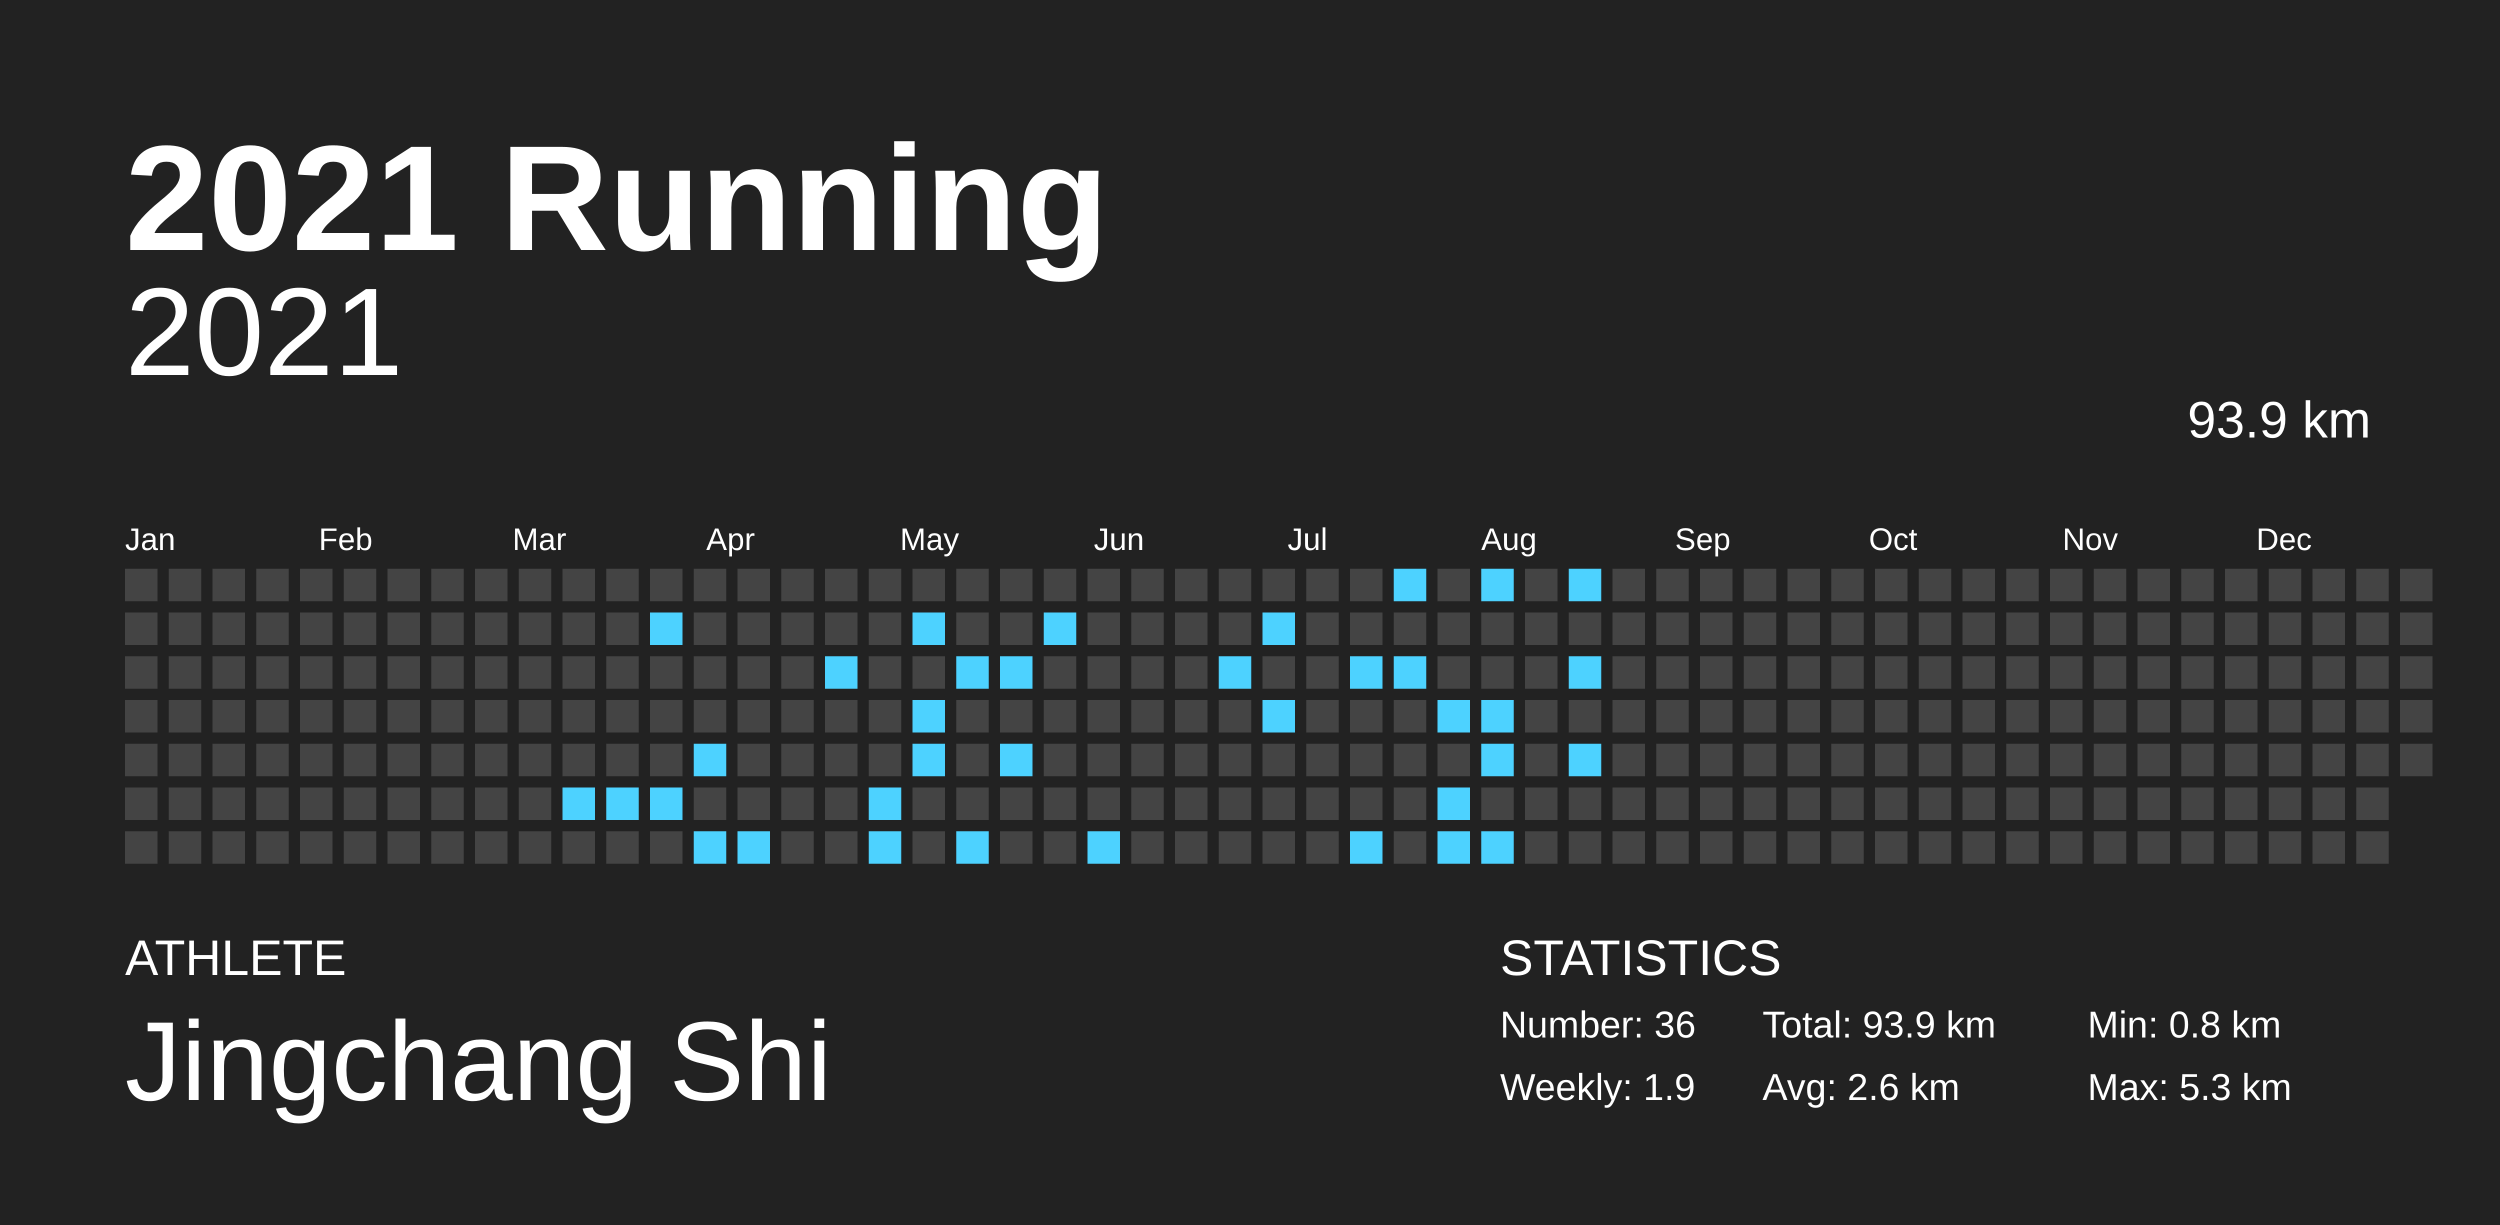
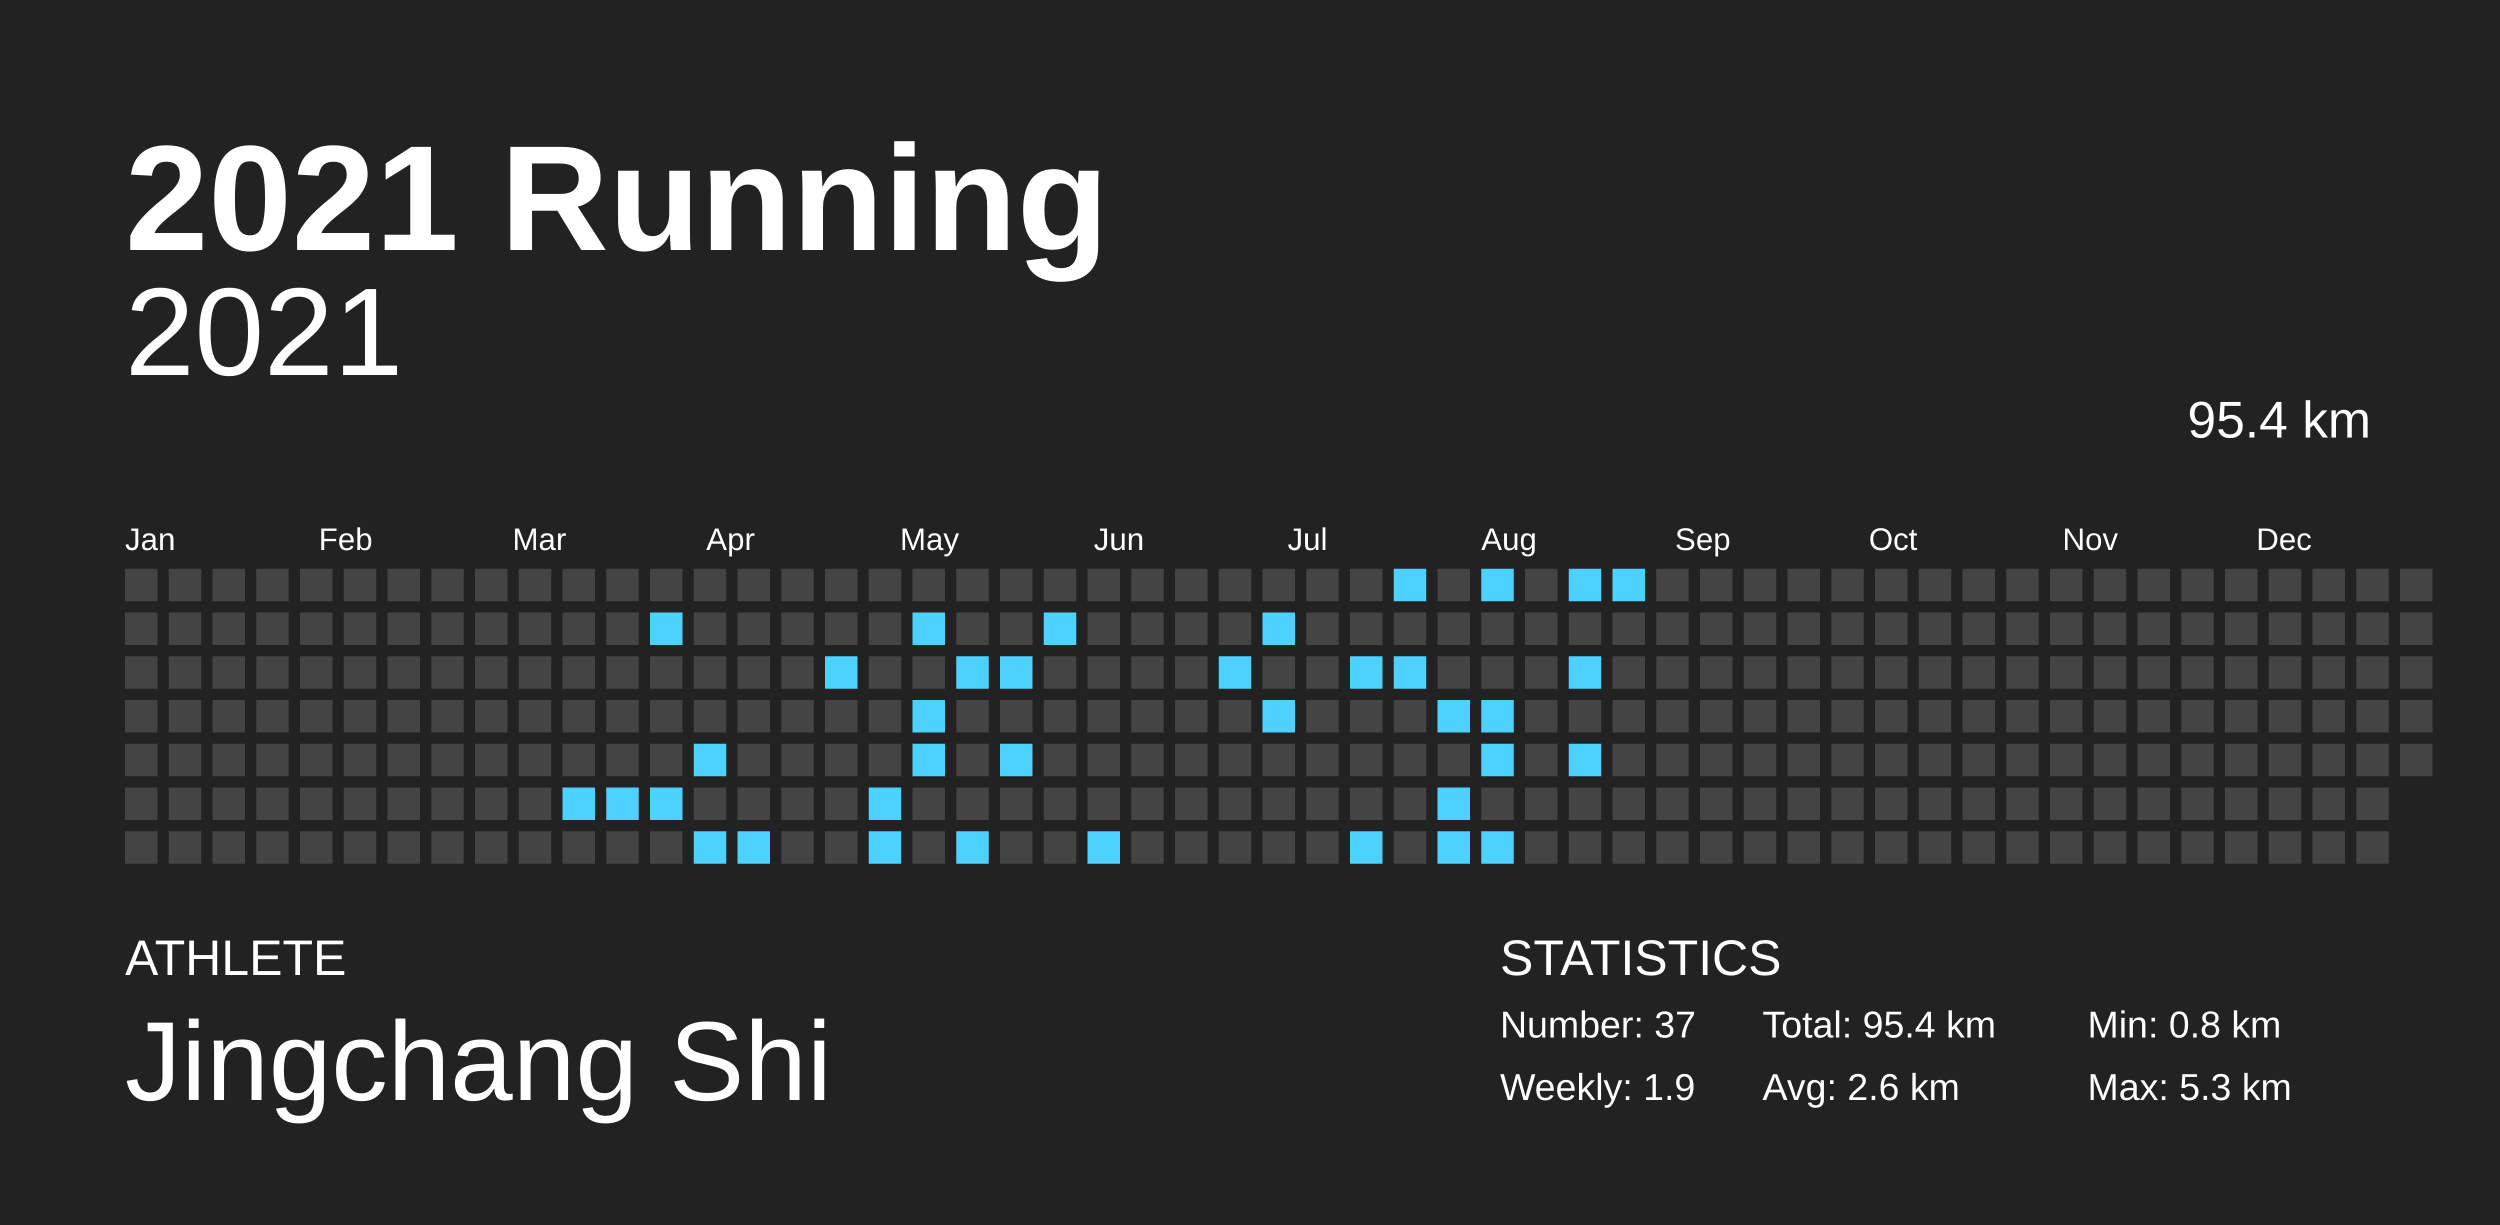
<svg xmlns="http://www.w3.org/2000/svg" baseProfile="full" height="98mm" version="1.1" viewBox="0,0,200,98" width="200mm">
  <defs />
  <rect fill="#222222" height="98" width="200" x="0" y="0" />
  <text fill="#FFFFFF" style="font-size:12px; font-family:Arial; font-weight:bold;" x="10" y="20">2021 Running</text>
  <text fill="#FFFFFF" style="font-size:4px; font-family:Arial" x="10" y="78">ATHLETE</text>
  <text fill="#FFFFFF" style="font-size:9px; font-family:Arial" x="10" y="88">Jingchang Shi</text>
  <text fill="#FFFFFF" style="font-size:4px; font-family:Arial" x="120" y="78">STATISTICS</text>
-   <text fill="#FFFFFF" style="font-size:3px; font-family:Arial" x="120" y="83">Number: 36</text>
+   <text fill="#FFFFFF" style="font-size:3px; font-family:Arial" x="120" y="83">Number: 37</text>
  <text fill="#FFFFFF" style="font-size:3px; font-family:Arial" x="120" y="88">Weekly: 1.9</text>
-   <text fill="#FFFFFF" style="font-size:3px; font-family:Arial" x="141" y="83">Total: 93.9 km</text>
+   <text fill="#FFFFFF" style="font-size:3px; font-family:Arial" x="141" y="83">Total: 95.4 km</text>
  <text fill="#FFFFFF" style="font-size:3px; font-family:Arial" x="141" y="88">Avg: 2.6 km</text>
  <text fill="#FFFFFF" style="font-size:3px; font-family:Arial" x="167" y="83">Min: 0.8 km</text>
  <text fill="#FFFFFF" style="font-size:3px; font-family:Arial" x="167" y="88">Max: 5.3 km</text>
  <text alignment-baseline="hanging" fill="#FFFFFF" style="font-size:10.0px; font-family:Arial;" x="10" y="30">2021</text>
-   <text alignment-baseline="hanging" fill="#FFFFFF" style="font-size:4.125px; font-family:Arial;" x="175" y="35">93.9 km</text>
+   <text alignment-baseline="hanging" fill="#FFFFFF" style="font-size:4.125px; font-family:Arial;" x="175" y="35">95.4 km</text>
  <text fill="#FFFFFF" style="font-size:2.5px; font-family:Arial" x="10.0" y="44">Jan</text>
  <text fill="#FFFFFF" style="font-size:2.5px; font-family:Arial" x="25.5" y="44">Feb</text>
  <text fill="#FFFFFF" style="font-size:2.5px; font-family:Arial" x="41.0" y="44">Mar</text>
  <text fill="#FFFFFF" style="font-size:2.5px; font-family:Arial" x="56.5" y="44">Apr</text>
  <text fill="#FFFFFF" style="font-size:2.5px; font-family:Arial" x="72.0" y="44">May</text>
  <text fill="#FFFFFF" style="font-size:2.5px; font-family:Arial" x="87.5" y="44">Jun</text>
  <text fill="#FFFFFF" style="font-size:2.5px; font-family:Arial" x="103.0" y="44">Jul</text>
  <text fill="#FFFFFF" style="font-size:2.5px; font-family:Arial" x="118.5" y="44">Aug</text>
  <text fill="#FFFFFF" style="font-size:2.5px; font-family:Arial" x="134.0" y="44">Sep</text>
  <text fill="#FFFFFF" style="font-size:2.5px; font-family:Arial" x="149.5" y="44">Oct</text>
  <text fill="#FFFFFF" style="font-size:2.5px; font-family:Arial" x="165.0" y="44">Nov</text>
  <text fill="#FFFFFF" style="font-size:2.5px; font-family:Arial" x="180.5" y="44">Dec</text>
  <rect fill="#444444" height="2.6" width="2.6" x="10.0" y="45.5" />
  <rect fill="#444444" height="2.6" width="2.6" x="10.0" y="49.0" />
  <rect fill="#444444" height="2.6" width="2.6" x="10.0" y="52.5" />
  <rect fill="#444444" height="2.6" width="2.6" x="10.0" y="56.0" />
  <rect fill="#444444" height="2.6" width="2.6" x="10.0" y="59.5" />
  <rect fill="#444444" height="2.6" width="2.6" x="10.0" y="63.0" />
  <rect fill="#444444" height="2.6" width="2.6" x="10.0" y="66.5" />
  <rect fill="#444444" height="2.6" width="2.6" x="13.5" y="45.5" />
  <rect fill="#444444" height="2.6" width="2.6" x="13.5" y="49.0" />
  <rect fill="#444444" height="2.6" width="2.6" x="13.5" y="52.5" />
  <rect fill="#444444" height="2.6" width="2.6" x="13.5" y="56.0" />
  <rect fill="#444444" height="2.6" width="2.6" x="13.5" y="59.5" />
  <rect fill="#444444" height="2.6" width="2.6" x="13.5" y="63.0" />
  <rect fill="#444444" height="2.6" width="2.6" x="13.5" y="66.5" />
  <rect fill="#444444" height="2.6" width="2.6" x="17.0" y="45.5" />
  <rect fill="#444444" height="2.6" width="2.6" x="17.0" y="49.0" />
  <rect fill="#444444" height="2.6" width="2.6" x="17.0" y="52.5" />
  <rect fill="#444444" height="2.6" width="2.6" x="17.0" y="56.0" />
  <rect fill="#444444" height="2.6" width="2.6" x="17.0" y="59.5" />
  <rect fill="#444444" height="2.6" width="2.6" x="17.0" y="63.0" />
  <rect fill="#444444" height="2.6" width="2.6" x="17.0" y="66.5" />
  <rect fill="#444444" height="2.6" width="2.6" x="20.5" y="45.5" />
  <rect fill="#444444" height="2.6" width="2.6" x="20.5" y="49.0" />
  <rect fill="#444444" height="2.6" width="2.6" x="20.5" y="52.5" />
  <rect fill="#444444" height="2.6" width="2.6" x="20.5" y="56.0" />
  <rect fill="#444444" height="2.6" width="2.6" x="20.5" y="59.5" />
  <rect fill="#444444" height="2.6" width="2.6" x="20.5" y="63.0" />
  <rect fill="#444444" height="2.6" width="2.6" x="20.5" y="66.5" />
  <rect fill="#444444" height="2.6" width="2.6" x="24.0" y="45.5" />
  <rect fill="#444444" height="2.6" width="2.6" x="24.0" y="49.0" />
  <rect fill="#444444" height="2.6" width="2.6" x="24.0" y="52.5" />
  <rect fill="#444444" height="2.6" width="2.6" x="24.0" y="56.0" />
  <rect fill="#444444" height="2.6" width="2.6" x="24.0" y="59.5" />
  <rect fill="#444444" height="2.6" width="2.6" x="24.0" y="63.0" />
  <rect fill="#444444" height="2.6" width="2.6" x="24.0" y="66.5" />
  <rect fill="#444444" height="2.6" width="2.6" x="27.5" y="45.5" />
  <rect fill="#444444" height="2.6" width="2.6" x="27.5" y="49.0" />
  <rect fill="#444444" height="2.6" width="2.6" x="27.5" y="52.5" />
  <rect fill="#444444" height="2.6" width="2.6" x="27.5" y="56.0" />
  <rect fill="#444444" height="2.6" width="2.6" x="27.5" y="59.5" />
  <rect fill="#444444" height="2.6" width="2.6" x="27.5" y="63.0" />
  <rect fill="#444444" height="2.6" width="2.6" x="27.5" y="66.5" />
  <rect fill="#444444" height="2.6" width="2.6" x="31.0" y="45.5" />
  <rect fill="#444444" height="2.6" width="2.6" x="31.0" y="49.0" />
  <rect fill="#444444" height="2.6" width="2.6" x="31.0" y="52.5" />
  <rect fill="#444444" height="2.6" width="2.6" x="31.0" y="56.0" />
  <rect fill="#444444" height="2.6" width="2.6" x="31.0" y="59.5" />
  <rect fill="#444444" height="2.6" width="2.6" x="31.0" y="63.0" />
  <rect fill="#444444" height="2.6" width="2.6" x="31.0" y="66.5" />
  <rect fill="#444444" height="2.6" width="2.6" x="34.5" y="45.5" />
  <rect fill="#444444" height="2.6" width="2.6" x="34.5" y="49.0" />
  <rect fill="#444444" height="2.6" width="2.6" x="34.5" y="52.5" />
  <rect fill="#444444" height="2.6" width="2.6" x="34.5" y="56.0" />
  <rect fill="#444444" height="2.6" width="2.6" x="34.5" y="59.5" />
  <rect fill="#444444" height="2.6" width="2.6" x="34.5" y="63.0" />
  <rect fill="#444444" height="2.6" width="2.6" x="34.5" y="66.5" />
  <rect fill="#444444" height="2.6" width="2.6" x="38.0" y="45.5" />
  <rect fill="#444444" height="2.6" width="2.6" x="38.0" y="49.0" />
  <rect fill="#444444" height="2.6" width="2.6" x="38.0" y="52.5" />
  <rect fill="#444444" height="2.6" width="2.6" x="38.0" y="56.0" />
  <rect fill="#444444" height="2.6" width="2.6" x="38.0" y="59.5" />
  <rect fill="#444444" height="2.6" width="2.6" x="38.0" y="63.0" />
  <rect fill="#444444" height="2.6" width="2.6" x="38.0" y="66.5" />
  <rect fill="#444444" height="2.6" width="2.6" x="41.5" y="45.5" />
  <rect fill="#444444" height="2.6" width="2.6" x="41.5" y="49.0" />
  <rect fill="#444444" height="2.6" width="2.6" x="41.5" y="52.5" />
  <rect fill="#444444" height="2.6" width="2.6" x="41.5" y="56.0" />
  <rect fill="#444444" height="2.6" width="2.6" x="41.5" y="59.5" />
  <rect fill="#444444" height="2.6" width="2.6" x="41.5" y="63.0" />
  <rect fill="#444444" height="2.6" width="2.6" x="41.5" y="66.5" />
  <rect fill="#444444" height="2.6" width="2.6" x="45.0" y="45.5" />
  <rect fill="#444444" height="2.6" width="2.6" x="45.0" y="49.0" />
  <rect fill="#444444" height="2.6" width="2.6" x="45.0" y="52.5" />
  <rect fill="#444444" height="2.6" width="2.6" x="45.0" y="56.0" />
  <rect fill="#444444" height="2.6" width="2.6" x="45.0" y="59.5" />
  <rect fill="#4dd2ff" height="2.6" width="2.6" x="45.0" y="63.0" />
  <rect fill="#444444" height="2.6" width="2.6" x="45.0" y="66.5" />
  <rect fill="#444444" height="2.6" width="2.6" x="48.5" y="45.5" />
  <rect fill="#444444" height="2.6" width="2.6" x="48.5" y="49.0" />
  <rect fill="#444444" height="2.6" width="2.6" x="48.5" y="52.5" />
  <rect fill="#444444" height="2.6" width="2.6" x="48.5" y="56.0" />
  <rect fill="#444444" height="2.6" width="2.6" x="48.5" y="59.5" />
  <rect fill="#4dd2ff" height="2.6" width="2.6" x="48.5" y="63.0" />
  <rect fill="#444444" height="2.6" width="2.6" x="48.5" y="66.5" />
  <rect fill="#444444" height="2.6" width="2.6" x="52.0" y="45.5" />
  <rect fill="#4dd2ff" height="2.6" width="2.6" x="52.0" y="49.0" />
  <rect fill="#444444" height="2.6" width="2.6" x="52.0" y="52.5" />
  <rect fill="#444444" height="2.6" width="2.6" x="52.0" y="56.0" />
  <rect fill="#444444" height="2.6" width="2.6" x="52.0" y="59.5" />
  <rect fill="#4dd2ff" height="2.6" width="2.6" x="52.0" y="63.0" />
  <rect fill="#444444" height="2.6" width="2.6" x="52.0" y="66.5" />
  <rect fill="#444444" height="2.6" width="2.6" x="55.5" y="45.5" />
  <rect fill="#444444" height="2.6" width="2.6" x="55.5" y="49.0" />
  <rect fill="#444444" height="2.6" width="2.6" x="55.5" y="52.5" />
  <rect fill="#444444" height="2.6" width="2.6" x="55.5" y="56.0" />
  <rect fill="#4dd2ff" height="2.6" width="2.6" x="55.5" y="59.5" />
  <rect fill="#444444" height="2.6" width="2.6" x="55.5" y="63.0" />
  <rect fill="#4dd2ff" height="2.6" width="2.6" x="55.5" y="66.5" />
  <rect fill="#444444" height="2.6" width="2.6" x="59.0" y="45.5" />
  <rect fill="#444444" height="2.6" width="2.6" x="59.0" y="49.0" />
  <rect fill="#444444" height="2.6" width="2.6" x="59.0" y="52.5" />
  <rect fill="#444444" height="2.6" width="2.6" x="59.0" y="56.0" />
  <rect fill="#444444" height="2.6" width="2.6" x="59.0" y="59.5" />
  <rect fill="#444444" height="2.6" width="2.6" x="59.0" y="63.0" />
  <rect fill="#4dd2ff" height="2.6" width="2.6" x="59.0" y="66.5" />
  <rect fill="#444444" height="2.6" width="2.6" x="62.5" y="45.5" />
  <rect fill="#444444" height="2.6" width="2.6" x="62.5" y="49.0" />
  <rect fill="#444444" height="2.6" width="2.6" x="62.5" y="52.5" />
  <rect fill="#444444" height="2.6" width="2.6" x="62.5" y="56.0" />
  <rect fill="#444444" height="2.6" width="2.6" x="62.5" y="59.5" />
  <rect fill="#444444" height="2.6" width="2.6" x="62.5" y="63.0" />
  <rect fill="#444444" height="2.6" width="2.6" x="62.5" y="66.5" />
  <rect fill="#444444" height="2.6" width="2.6" x="66.0" y="45.5" />
  <rect fill="#444444" height="2.6" width="2.6" x="66.0" y="49.0" />
  <rect fill="#4dd2ff" height="2.6" width="2.6" x="66.0" y="52.5" />
  <rect fill="#444444" height="2.6" width="2.6" x="66.0" y="56.0" />
  <rect fill="#444444" height="2.6" width="2.6" x="66.0" y="59.5" />
  <rect fill="#444444" height="2.6" width="2.6" x="66.0" y="63.0" />
  <rect fill="#444444" height="2.6" width="2.6" x="66.0" y="66.5" />
  <rect fill="#444444" height="2.6" width="2.6" x="69.5" y="45.5" />
  <rect fill="#444444" height="2.6" width="2.6" x="69.5" y="49.0" />
  <rect fill="#444444" height="2.6" width="2.6" x="69.5" y="52.5" />
  <rect fill="#444444" height="2.6" width="2.6" x="69.5" y="56.0" />
  <rect fill="#444444" height="2.6" width="2.6" x="69.5" y="59.5" />
  <rect fill="#4dd2ff" height="2.6" width="2.6" x="69.5" y="63.0" />
  <rect fill="#4dd2ff" height="2.6" width="2.6" x="69.5" y="66.5" />
  <rect fill="#444444" height="2.6" width="2.6" x="73.0" y="45.5" />
  <rect fill="#4dd2ff" height="2.6" width="2.6" x="73.0" y="49.0" />
  <rect fill="#444444" height="2.6" width="2.6" x="73.0" y="52.5" />
  <rect fill="#4dd2ff" height="2.6" width="2.6" x="73.0" y="56.0" />
  <rect fill="#4dd2ff" height="2.6" width="2.6" x="73.0" y="59.5" />
  <rect fill="#444444" height="2.6" width="2.6" x="73.0" y="63.0" />
  <rect fill="#444444" height="2.6" width="2.6" x="73.0" y="66.5" />
  <rect fill="#444444" height="2.6" width="2.6" x="76.5" y="45.5" />
  <rect fill="#444444" height="2.6" width="2.6" x="76.5" y="49.0" />
  <rect fill="#4dd2ff" height="2.6" width="2.6" x="76.5" y="52.5" />
  <rect fill="#444444" height="2.6" width="2.6" x="76.5" y="56.0" />
  <rect fill="#444444" height="2.6" width="2.6" x="76.5" y="59.5" />
  <rect fill="#444444" height="2.6" width="2.6" x="76.5" y="63.0" />
  <rect fill="#4dd2ff" height="2.6" width="2.6" x="76.5" y="66.5" />
  <rect fill="#444444" height="2.6" width="2.6" x="80.0" y="45.5" />
  <rect fill="#444444" height="2.6" width="2.6" x="80.0" y="49.0" />
  <rect fill="#4dd2ff" height="2.6" width="2.6" x="80.0" y="52.5" />
  <rect fill="#444444" height="2.6" width="2.6" x="80.0" y="56.0" />
  <rect fill="#4dd2ff" height="2.6" width="2.6" x="80.0" y="59.5" />
  <rect fill="#444444" height="2.6" width="2.6" x="80.0" y="63.0" />
  <rect fill="#444444" height="2.6" width="2.6" x="80.0" y="66.5" />
  <rect fill="#444444" height="2.6" width="2.6" x="83.5" y="45.5" />
  <rect fill="#4dd2ff" height="2.6" width="2.6" x="83.5" y="49.0" />
  <rect fill="#444444" height="2.6" width="2.6" x="83.5" y="52.5" />
  <rect fill="#444444" height="2.6" width="2.6" x="83.5" y="56.0" />
  <rect fill="#444444" height="2.6" width="2.6" x="83.5" y="59.5" />
  <rect fill="#444444" height="2.6" width="2.6" x="83.5" y="63.0" />
  <rect fill="#444444" height="2.6" width="2.6" x="83.5" y="66.5" />
  <rect fill="#444444" height="2.6" width="2.6" x="87.0" y="45.5" />
  <rect fill="#444444" height="2.6" width="2.6" x="87.0" y="49.0" />
  <rect fill="#444444" height="2.6" width="2.6" x="87.0" y="52.5" />
  <rect fill="#444444" height="2.6" width="2.6" x="87.0" y="56.0" />
  <rect fill="#444444" height="2.6" width="2.6" x="87.0" y="59.5" />
  <rect fill="#444444" height="2.6" width="2.6" x="87.0" y="63.0" />
  <rect fill="#4dd2ff" height="2.6" width="2.6" x="87.0" y="66.5" />
  <rect fill="#444444" height="2.6" width="2.6" x="90.5" y="45.5" />
  <rect fill="#444444" height="2.6" width="2.6" x="90.5" y="49.0" />
  <rect fill="#444444" height="2.6" width="2.6" x="90.5" y="52.5" />
  <rect fill="#444444" height="2.6" width="2.6" x="90.5" y="56.0" />
  <rect fill="#444444" height="2.6" width="2.6" x="90.5" y="59.5" />
  <rect fill="#444444" height="2.6" width="2.6" x="90.5" y="63.0" />
  <rect fill="#444444" height="2.6" width="2.6" x="90.5" y="66.5" />
  <rect fill="#444444" height="2.6" width="2.6" x="94.0" y="45.5" />
  <rect fill="#444444" height="2.6" width="2.6" x="94.0" y="49.0" />
  <rect fill="#444444" height="2.6" width="2.6" x="94.0" y="52.5" />
  <rect fill="#444444" height="2.6" width="2.6" x="94.0" y="56.0" />
  <rect fill="#444444" height="2.6" width="2.6" x="94.0" y="59.5" />
  <rect fill="#444444" height="2.6" width="2.6" x="94.0" y="63.0" />
  <rect fill="#444444" height="2.6" width="2.6" x="94.0" y="66.5" />
  <rect fill="#444444" height="2.6" width="2.6" x="97.5" y="45.5" />
  <rect fill="#444444" height="2.6" width="2.6" x="97.5" y="49.0" />
  <rect fill="#4dd2ff" height="2.6" width="2.6" x="97.5" y="52.5" />
  <rect fill="#444444" height="2.6" width="2.6" x="97.5" y="56.0" />
  <rect fill="#444444" height="2.6" width="2.6" x="97.5" y="59.5" />
  <rect fill="#444444" height="2.6" width="2.6" x="97.5" y="63.0" />
  <rect fill="#444444" height="2.6" width="2.6" x="97.5" y="66.5" />
  <rect fill="#444444" height="2.6" width="2.6" x="101.0" y="45.5" />
  <rect fill="#4dd2ff" height="2.6" width="2.6" x="101.0" y="49.0" />
  <rect fill="#444444" height="2.6" width="2.6" x="101.0" y="52.5" />
  <rect fill="#4dd2ff" height="2.6" width="2.6" x="101.0" y="56.0" />
  <rect fill="#444444" height="2.6" width="2.6" x="101.0" y="59.5" />
  <rect fill="#444444" height="2.6" width="2.6" x="101.0" y="63.0" />
  <rect fill="#444444" height="2.6" width="2.6" x="101.0" y="66.5" />
  <rect fill="#444444" height="2.6" width="2.6" x="104.5" y="45.5" />
  <rect fill="#444444" height="2.6" width="2.6" x="104.5" y="49.0" />
  <rect fill="#444444" height="2.6" width="2.6" x="104.5" y="52.5" />
  <rect fill="#444444" height="2.6" width="2.6" x="104.5" y="56.0" />
  <rect fill="#444444" height="2.6" width="2.6" x="104.5" y="59.5" />
  <rect fill="#444444" height="2.6" width="2.6" x="104.5" y="63.0" />
  <rect fill="#444444" height="2.6" width="2.6" x="104.5" y="66.5" />
  <rect fill="#444444" height="2.6" width="2.6" x="108.0" y="45.5" />
  <rect fill="#444444" height="2.6" width="2.6" x="108.0" y="49.0" />
  <rect fill="#4dd2ff" height="2.6" width="2.6" x="108.0" y="52.5" />
  <rect fill="#444444" height="2.6" width="2.6" x="108.0" y="56.0" />
  <rect fill="#444444" height="2.6" width="2.6" x="108.0" y="59.5" />
  <rect fill="#444444" height="2.6" width="2.6" x="108.0" y="63.0" />
  <rect fill="#4dd2ff" height="2.6" width="2.6" x="108.0" y="66.5" />
  <rect fill="#4dd2ff" height="2.6" width="2.6" x="111.5" y="45.5" />
  <rect fill="#444444" height="2.6" width="2.6" x="111.5" y="49.0" />
  <rect fill="#4dd2ff" height="2.6" width="2.6" x="111.5" y="52.5" />
  <rect fill="#444444" height="2.6" width="2.6" x="111.5" y="56.0" />
  <rect fill="#444444" height="2.6" width="2.6" x="111.5" y="59.5" />
  <rect fill="#444444" height="2.6" width="2.6" x="111.5" y="63.0" />
  <rect fill="#444444" height="2.6" width="2.6" x="111.5" y="66.5" />
  <rect fill="#444444" height="2.6" width="2.6" x="115.0" y="45.5" />
  <rect fill="#444444" height="2.6" width="2.6" x="115.0" y="49.0" />
  <rect fill="#444444" height="2.6" width="2.6" x="115.0" y="52.5" />
  <rect fill="#4dd2ff" height="2.6" width="2.6" x="115.0" y="56.0" />
  <rect fill="#444444" height="2.6" width="2.6" x="115.0" y="59.5" />
  <rect fill="#4dd2ff" height="2.6" width="2.6" x="115.0" y="63.0" />
  <rect fill="#4dd2ff" height="2.6" width="2.6" x="115.0" y="66.5" />
  <rect fill="#4dd2ff" height="2.6" width="2.6" x="118.5" y="45.5" />
  <rect fill="#444444" height="2.6" width="2.6" x="118.5" y="49.0" />
  <rect fill="#444444" height="2.6" width="2.6" x="118.5" y="52.5" />
  <rect fill="#4dd2ff" height="2.6" width="2.6" x="118.5" y="56.0" />
  <rect fill="#4dd2ff" height="2.6" width="2.6" x="118.5" y="59.5" />
  <rect fill="#444444" height="2.6" width="2.6" x="118.5" y="63.0" />
  <rect fill="#4dd2ff" height="2.6" width="2.6" x="118.5" y="66.5" />
  <rect fill="#444444" height="2.6" width="2.6" x="122.0" y="45.5" />
  <rect fill="#444444" height="2.6" width="2.6" x="122.0" y="49.0" />
  <rect fill="#444444" height="2.6" width="2.6" x="122.0" y="52.5" />
  <rect fill="#444444" height="2.6" width="2.6" x="122.0" y="56.0" />
  <rect fill="#444444" height="2.6" width="2.6" x="122.0" y="59.5" />
  <rect fill="#444444" height="2.6" width="2.6" x="122.0" y="63.0" />
  <rect fill="#444444" height="2.6" width="2.6" x="122.0" y="66.5" />
  <rect fill="#4dd2ff" height="2.6" width="2.6" x="125.5" y="45.5" />
  <rect fill="#444444" height="2.6" width="2.6" x="125.5" y="49.0" />
  <rect fill="#4dd2ff" height="2.6" width="2.6" x="125.5" y="52.5" />
  <rect fill="#444444" height="2.6" width="2.6" x="125.5" y="56.0" />
  <rect fill="#4dd2ff" height="2.6" width="2.6" x="125.5" y="59.5" />
  <rect fill="#444444" height="2.6" width="2.6" x="125.5" y="63.0" />
  <rect fill="#444444" height="2.6" width="2.6" x="125.5" y="66.5" />
-   <rect fill="#444444" height="2.6" width="2.6" x="129.0" y="45.5" />
+   <rect fill="#4dd2ff" height="2.6" width="2.6" x="129.0" y="45.5" />
  <rect fill="#444444" height="2.6" width="2.6" x="129.0" y="49.0" />
  <rect fill="#444444" height="2.6" width="2.6" x="129.0" y="52.5" />
  <rect fill="#444444" height="2.6" width="2.6" x="129.0" y="56.0" />
  <rect fill="#444444" height="2.6" width="2.6" x="129.0" y="59.5" />
  <rect fill="#444444" height="2.6" width="2.6" x="129.0" y="63.0" />
  <rect fill="#444444" height="2.6" width="2.6" x="129.0" y="66.5" />
  <rect fill="#444444" height="2.6" width="2.6" x="132.5" y="45.5" />
  <rect fill="#444444" height="2.6" width="2.6" x="132.5" y="49.0" />
  <rect fill="#444444" height="2.6" width="2.6" x="132.5" y="52.5" />
  <rect fill="#444444" height="2.6" width="2.6" x="132.5" y="56.0" />
  <rect fill="#444444" height="2.6" width="2.6" x="132.5" y="59.5" />
  <rect fill="#444444" height="2.6" width="2.6" x="132.5" y="63.0" />
  <rect fill="#444444" height="2.6" width="2.6" x="132.5" y="66.5" />
  <rect fill="#444444" height="2.6" width="2.6" x="136.0" y="45.5" />
  <rect fill="#444444" height="2.6" width="2.6" x="136.0" y="49.0" />
  <rect fill="#444444" height="2.6" width="2.6" x="136.0" y="52.5" />
  <rect fill="#444444" height="2.6" width="2.6" x="136.0" y="56.0" />
  <rect fill="#444444" height="2.6" width="2.6" x="136.0" y="59.5" />
  <rect fill="#444444" height="2.6" width="2.6" x="136.0" y="63.0" />
  <rect fill="#444444" height="2.6" width="2.6" x="136.0" y="66.5" />
  <rect fill="#444444" height="2.6" width="2.6" x="139.5" y="45.5" />
  <rect fill="#444444" height="2.6" width="2.6" x="139.5" y="49.0" />
  <rect fill="#444444" height="2.6" width="2.6" x="139.5" y="52.5" />
  <rect fill="#444444" height="2.6" width="2.6" x="139.5" y="56.0" />
  <rect fill="#444444" height="2.6" width="2.6" x="139.5" y="59.5" />
  <rect fill="#444444" height="2.6" width="2.6" x="139.5" y="63.0" />
  <rect fill="#444444" height="2.6" width="2.6" x="139.5" y="66.5" />
  <rect fill="#444444" height="2.6" width="2.6" x="143.0" y="45.5" />
  <rect fill="#444444" height="2.6" width="2.6" x="143.0" y="49.0" />
  <rect fill="#444444" height="2.6" width="2.6" x="143.0" y="52.5" />
  <rect fill="#444444" height="2.6" width="2.6" x="143.0" y="56.0" />
  <rect fill="#444444" height="2.6" width="2.6" x="143.0" y="59.5" />
  <rect fill="#444444" height="2.6" width="2.6" x="143.0" y="63.0" />
  <rect fill="#444444" height="2.6" width="2.6" x="143.0" y="66.5" />
  <rect fill="#444444" height="2.6" width="2.6" x="146.5" y="45.5" />
  <rect fill="#444444" height="2.6" width="2.6" x="146.5" y="49.0" />
  <rect fill="#444444" height="2.6" width="2.6" x="146.5" y="52.5" />
  <rect fill="#444444" height="2.6" width="2.6" x="146.5" y="56.0" />
  <rect fill="#444444" height="2.6" width="2.6" x="146.5" y="59.5" />
  <rect fill="#444444" height="2.6" width="2.6" x="146.5" y="63.0" />
  <rect fill="#444444" height="2.6" width="2.6" x="146.5" y="66.5" />
  <rect fill="#444444" height="2.6" width="2.6" x="150.0" y="45.5" />
  <rect fill="#444444" height="2.6" width="2.6" x="150.0" y="49.0" />
  <rect fill="#444444" height="2.6" width="2.6" x="150.0" y="52.5" />
  <rect fill="#444444" height="2.6" width="2.6" x="150.0" y="56.0" />
  <rect fill="#444444" height="2.6" width="2.6" x="150.0" y="59.5" />
  <rect fill="#444444" height="2.6" width="2.6" x="150.0" y="63.0" />
  <rect fill="#444444" height="2.6" width="2.6" x="150.0" y="66.5" />
  <rect fill="#444444" height="2.6" width="2.6" x="153.5" y="45.5" />
  <rect fill="#444444" height="2.6" width="2.6" x="153.5" y="49.0" />
  <rect fill="#444444" height="2.6" width="2.6" x="153.5" y="52.5" />
  <rect fill="#444444" height="2.6" width="2.6" x="153.5" y="56.0" />
  <rect fill="#444444" height="2.6" width="2.6" x="153.5" y="59.5" />
  <rect fill="#444444" height="2.6" width="2.6" x="153.5" y="63.0" />
  <rect fill="#444444" height="2.6" width="2.6" x="153.5" y="66.5" />
  <rect fill="#444444" height="2.6" width="2.6" x="157.0" y="45.5" />
  <rect fill="#444444" height="2.6" width="2.6" x="157.0" y="49.0" />
  <rect fill="#444444" height="2.6" width="2.6" x="157.0" y="52.5" />
  <rect fill="#444444" height="2.6" width="2.6" x="157.0" y="56.0" />
  <rect fill="#444444" height="2.6" width="2.6" x="157.0" y="59.5" />
  <rect fill="#444444" height="2.6" width="2.6" x="157.0" y="63.0" />
  <rect fill="#444444" height="2.6" width="2.6" x="157.0" y="66.5" />
  <rect fill="#444444" height="2.6" width="2.6" x="160.5" y="45.5" />
  <rect fill="#444444" height="2.6" width="2.6" x="160.5" y="49.0" />
  <rect fill="#444444" height="2.6" width="2.6" x="160.5" y="52.5" />
  <rect fill="#444444" height="2.6" width="2.6" x="160.5" y="56.0" />
  <rect fill="#444444" height="2.6" width="2.6" x="160.5" y="59.5" />
  <rect fill="#444444" height="2.6" width="2.6" x="160.5" y="63.0" />
  <rect fill="#444444" height="2.6" width="2.6" x="160.5" y="66.5" />
  <rect fill="#444444" height="2.6" width="2.6" x="164.0" y="45.5" />
  <rect fill="#444444" height="2.6" width="2.6" x="164.0" y="49.0" />
  <rect fill="#444444" height="2.6" width="2.6" x="164.0" y="52.5" />
  <rect fill="#444444" height="2.6" width="2.6" x="164.0" y="56.0" />
  <rect fill="#444444" height="2.6" width="2.6" x="164.0" y="59.5" />
  <rect fill="#444444" height="2.6" width="2.6" x="164.0" y="63.0" />
  <rect fill="#444444" height="2.6" width="2.6" x="164.0" y="66.5" />
  <rect fill="#444444" height="2.6" width="2.6" x="167.5" y="45.5" />
  <rect fill="#444444" height="2.6" width="2.6" x="167.5" y="49.0" />
  <rect fill="#444444" height="2.6" width="2.6" x="167.5" y="52.5" />
  <rect fill="#444444" height="2.6" width="2.6" x="167.5" y="56.0" />
  <rect fill="#444444" height="2.6" width="2.6" x="167.5" y="59.5" />
  <rect fill="#444444" height="2.6" width="2.6" x="167.5" y="63.0" />
  <rect fill="#444444" height="2.6" width="2.6" x="167.5" y="66.5" />
  <rect fill="#444444" height="2.6" width="2.6" x="171.0" y="45.5" />
  <rect fill="#444444" height="2.6" width="2.6" x="171.0" y="49.0" />
  <rect fill="#444444" height="2.6" width="2.6" x="171.0" y="52.5" />
  <rect fill="#444444" height="2.6" width="2.6" x="171.0" y="56.0" />
  <rect fill="#444444" height="2.6" width="2.6" x="171.0" y="59.5" />
  <rect fill="#444444" height="2.6" width="2.6" x="171.0" y="63.0" />
  <rect fill="#444444" height="2.6" width="2.6" x="171.0" y="66.5" />
  <rect fill="#444444" height="2.6" width="2.6" x="174.5" y="45.5" />
  <rect fill="#444444" height="2.6" width="2.6" x="174.5" y="49.0" />
  <rect fill="#444444" height="2.6" width="2.6" x="174.5" y="52.5" />
  <rect fill="#444444" height="2.6" width="2.6" x="174.5" y="56.0" />
  <rect fill="#444444" height="2.6" width="2.6" x="174.5" y="59.5" />
  <rect fill="#444444" height="2.6" width="2.6" x="174.5" y="63.0" />
  <rect fill="#444444" height="2.6" width="2.6" x="174.5" y="66.5" />
  <rect fill="#444444" height="2.6" width="2.6" x="178.0" y="45.5" />
  <rect fill="#444444" height="2.6" width="2.6" x="178.0" y="49.0" />
  <rect fill="#444444" height="2.6" width="2.6" x="178.0" y="52.5" />
  <rect fill="#444444" height="2.6" width="2.6" x="178.0" y="56.0" />
  <rect fill="#444444" height="2.6" width="2.6" x="178.0" y="59.5" />
  <rect fill="#444444" height="2.6" width="2.6" x="178.0" y="63.0" />
  <rect fill="#444444" height="2.6" width="2.6" x="178.0" y="66.5" />
  <rect fill="#444444" height="2.6" width="2.6" x="181.5" y="45.5" />
  <rect fill="#444444" height="2.6" width="2.6" x="181.5" y="49.0" />
  <rect fill="#444444" height="2.6" width="2.6" x="181.5" y="52.5" />
  <rect fill="#444444" height="2.6" width="2.6" x="181.5" y="56.0" />
  <rect fill="#444444" height="2.6" width="2.6" x="181.5" y="59.5" />
  <rect fill="#444444" height="2.6" width="2.6" x="181.5" y="63.0" />
  <rect fill="#444444" height="2.6" width="2.6" x="181.5" y="66.5" />
  <rect fill="#444444" height="2.6" width="2.6" x="185.0" y="45.5" />
  <rect fill="#444444" height="2.6" width="2.6" x="185.0" y="49.0" />
  <rect fill="#444444" height="2.6" width="2.6" x="185.0" y="52.5" />
  <rect fill="#444444" height="2.6" width="2.6" x="185.0" y="56.0" />
  <rect fill="#444444" height="2.6" width="2.6" x="185.0" y="59.5" />
  <rect fill="#444444" height="2.6" width="2.6" x="185.0" y="63.0" />
  <rect fill="#444444" height="2.6" width="2.6" x="185.0" y="66.5" />
  <rect fill="#444444" height="2.6" width="2.6" x="188.5" y="45.5" />
  <rect fill="#444444" height="2.6" width="2.6" x="188.5" y="49.0" />
  <rect fill="#444444" height="2.6" width="2.6" x="188.5" y="52.5" />
  <rect fill="#444444" height="2.6" width="2.6" x="188.5" y="56.0" />
  <rect fill="#444444" height="2.6" width="2.6" x="188.5" y="59.5" />
  <rect fill="#444444" height="2.6" width="2.6" x="188.5" y="63.0" />
  <rect fill="#444444" height="2.6" width="2.6" x="188.5" y="66.5" />
  <rect fill="#444444" height="2.6" width="2.6" x="192.0" y="45.5" />
  <rect fill="#444444" height="2.6" width="2.6" x="192.0" y="49.0" />
  <rect fill="#444444" height="2.6" width="2.6" x="192.0" y="52.5" />
  <rect fill="#444444" height="2.6" width="2.6" x="192.0" y="56.0" />
  <rect fill="#444444" height="2.6" width="2.6" x="192.0" y="59.5" />
</svg>
